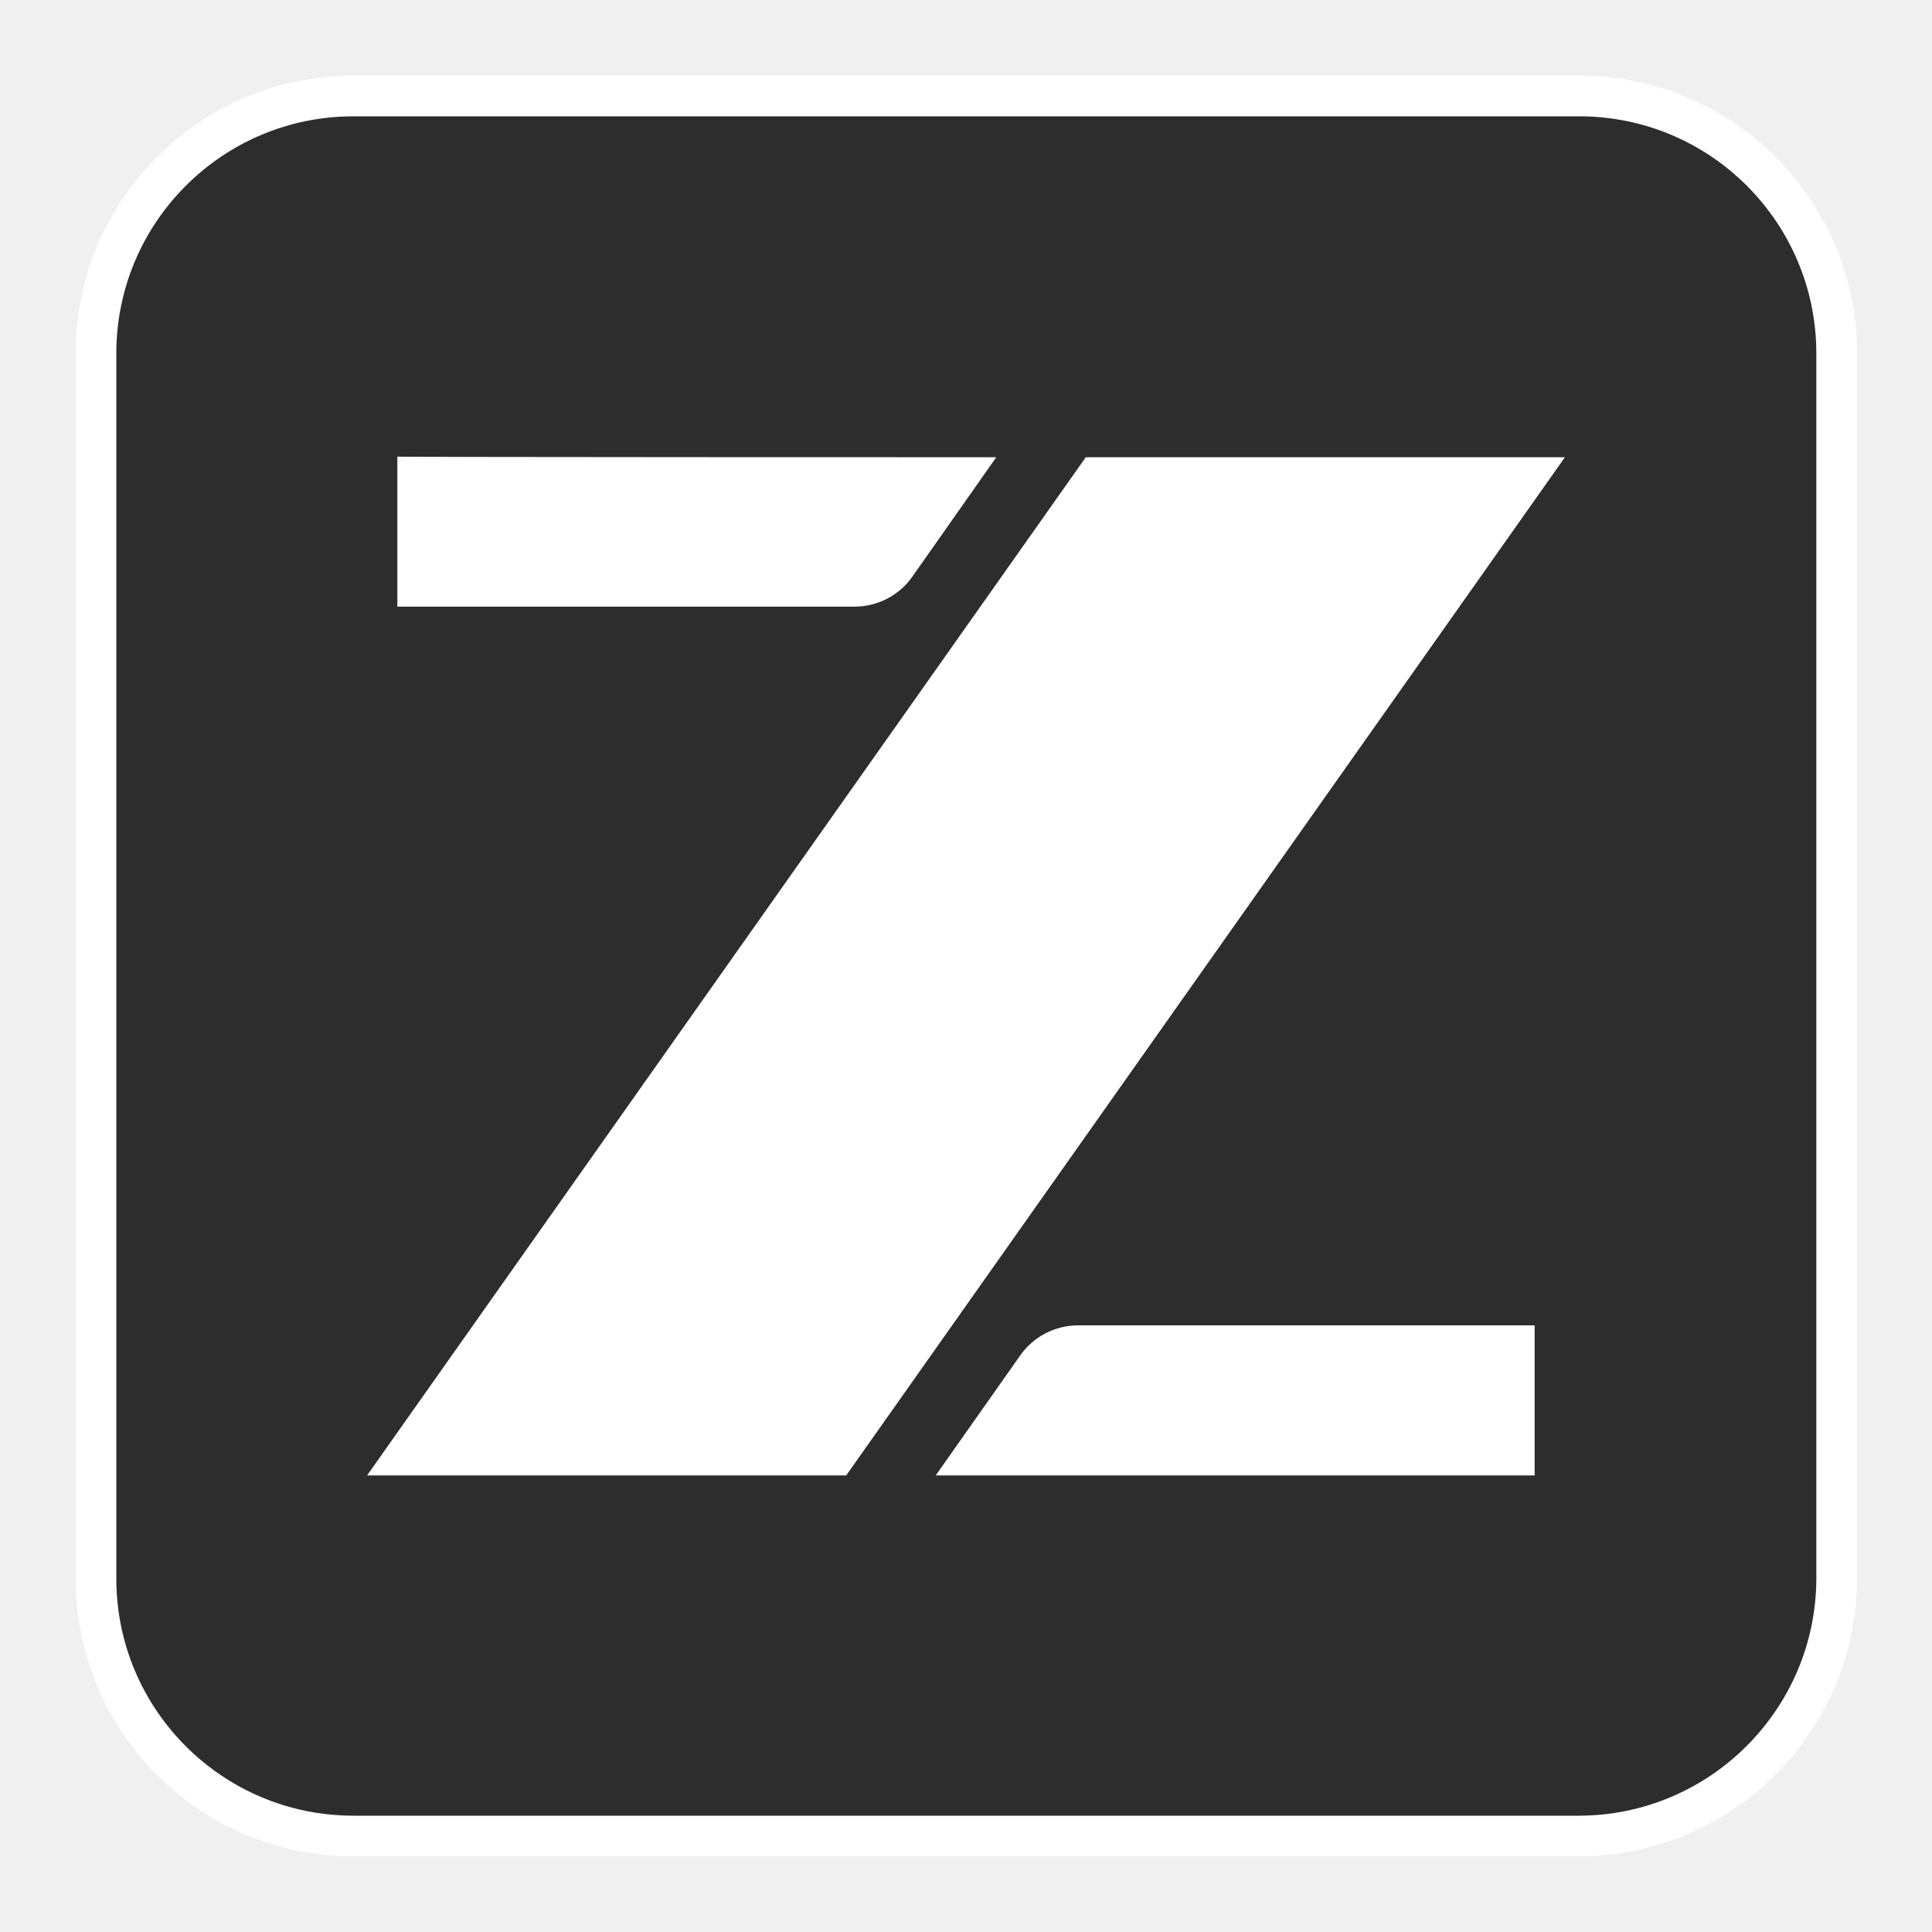
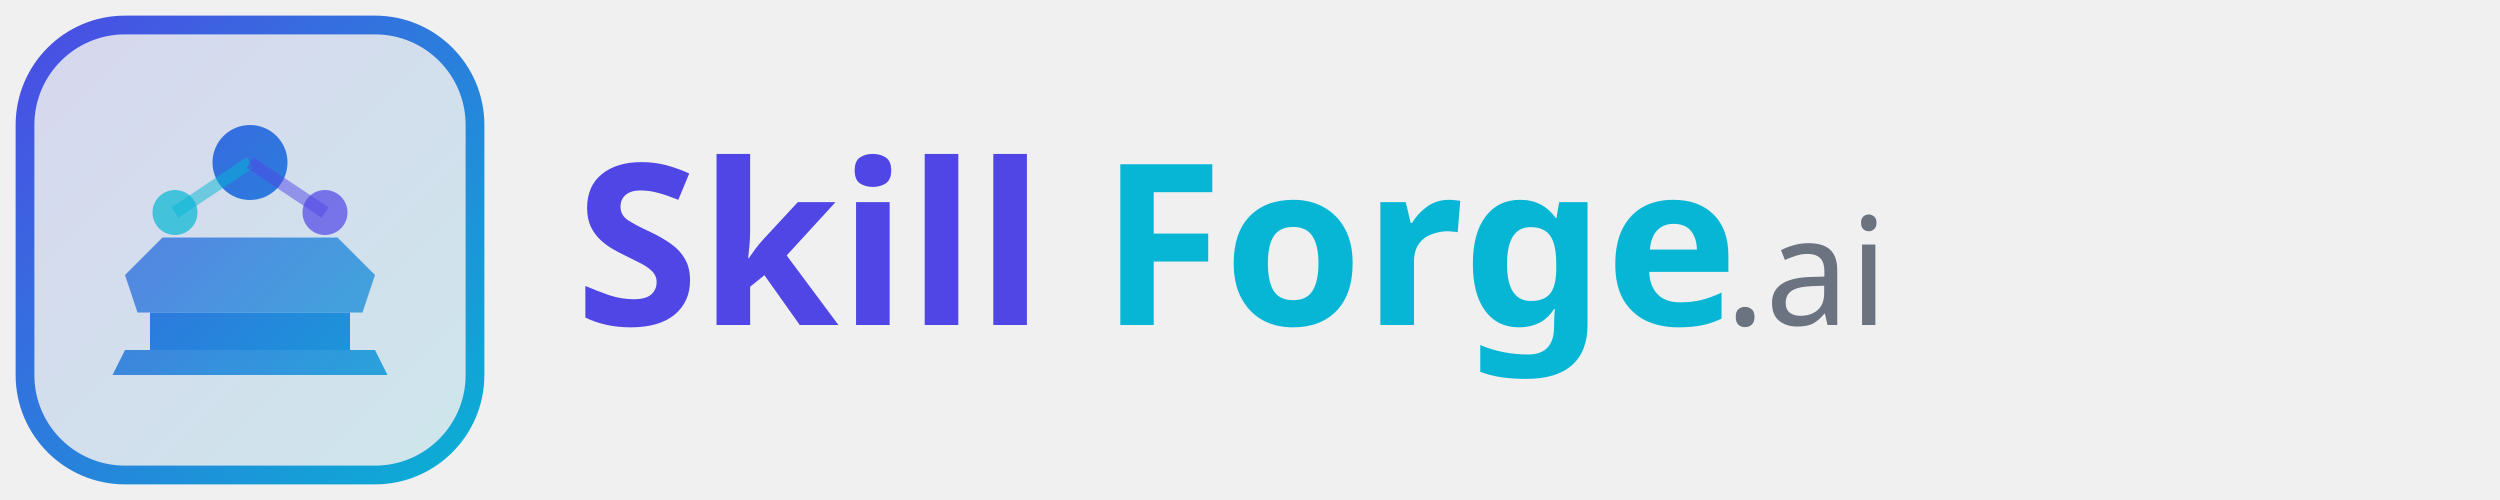
- <svg xmlns="http://www.w3.org/2000/svg" version="1.1" x="0px" y="0px" viewBox="0 0 30 30" style="enable-background:new 0 0 30 30;" xml:space="preserve">
+ <svg xmlns="http://www.w3.org/2000/svg" viewBox="0 0 200 40" fill="none">
  <defs>
-     <style type="text/css">
-     .st194{fill:#2D2D2D;stroke:#FFFFFF;stroke-width:0.632;stroke-miterlimit:10;}
-     .st23{fill:#FFFFFF;}
- 
-     .z-breathe {
-       animation: breathe 2.5s ease-in-out infinite;
-     }
- 
-     @keyframes breathe {
-       0%, 100% { opacity: 0.7; }
-       50% { opacity: 1; }
-     }
-   </style>
+     <linearGradient id="logo-grad" x1="0" y1="0" x2="40" y2="40" gradientUnits="userSpaceOnUse">
+       <stop offset="0%" stop-color="#4F46E5" />
+       <stop offset="100%" stop-color="#06B6D4" />
+     </linearGradient>
  </defs>
-   <g>
-     <path class="st194" d="M24.51,28.51H5.49c-2.21,0-4-1.79-4-4V5.49c0-2.21,1.79-4,4-4h19.03c2.21,0,4,1.79,4,4v19.03     C28.51,26.72,26.72,28.51,24.51,28.51z" />
-     <g class="z-breathe">
-       <path class="st23" d="M15.47,7.1l-1.3,1.85c-0.2,0.29-0.54,0.47-0.9,0.47h-7.1V7.09C6.16,7.1,15.47,7.1,15.47,7.1z" />
-       <polygon class="st23" points="24.3,7.1 13.14,22.91 5.7,22.91 16.86,7.1" />
-       <path class="st23" d="M14.53,22.91l1.31-1.86c0.2-0.29,0.54-0.47,0.9-0.47h7.09v2.33H14.53z" />
-     </g>
-   </g>
+   <rect x="2" y="2" width="36" height="36" rx="8" fill="url(#logo-grad)" opacity="0.15" />
+   <rect x="2" y="2" width="36" height="36" rx="8" stroke="url(#logo-grad)" stroke-width="1.5" fill="none" />
+   <path d="M10 28 L30 28 L31 30 L9 30 Z" fill="url(#logo-grad)" opacity="0.9" />
+   <path d="M12 28 L28 28 L28 25 L12 25 Z" fill="url(#logo-grad)" />
+   <path d="M11 25 L29 25 L30 22 L27 19 L13 19 L10 22 Z" fill="url(#logo-grad)" opacity="0.8" />
+   <circle cx="20" cy="13" r="3" fill="url(#logo-grad)" />
+   <circle cx="14" cy="17" r="1.8" fill="#06B6D4" opacity="0.7" />
+   <circle cx="26" cy="17" r="1.8" fill="#4F46E5" opacity="0.7" />
+   <line x1="20" y1="13" x2="14" y2="17" stroke="#06B6D4" stroke-width="1" opacity="0.5" />
+   <line x1="20" y1="13" x2="26" y2="17" stroke="#4F46E5" stroke-width="1" opacity="0.5" />
+   <text x="46" y="26" font-family="system-ui, sans-serif" font-size="18" font-weight="700" fill="#4F46E5">Skill</text>
+   <text x="88" y="26" font-family="system-ui, sans-serif" font-size="18" font-weight="700" fill="#06B6D4">Forge</text>
+   <text x="138" y="26" font-family="system-ui, sans-serif" font-size="12" font-weight="400" fill="#6B7280">.ai</text>
</svg>
